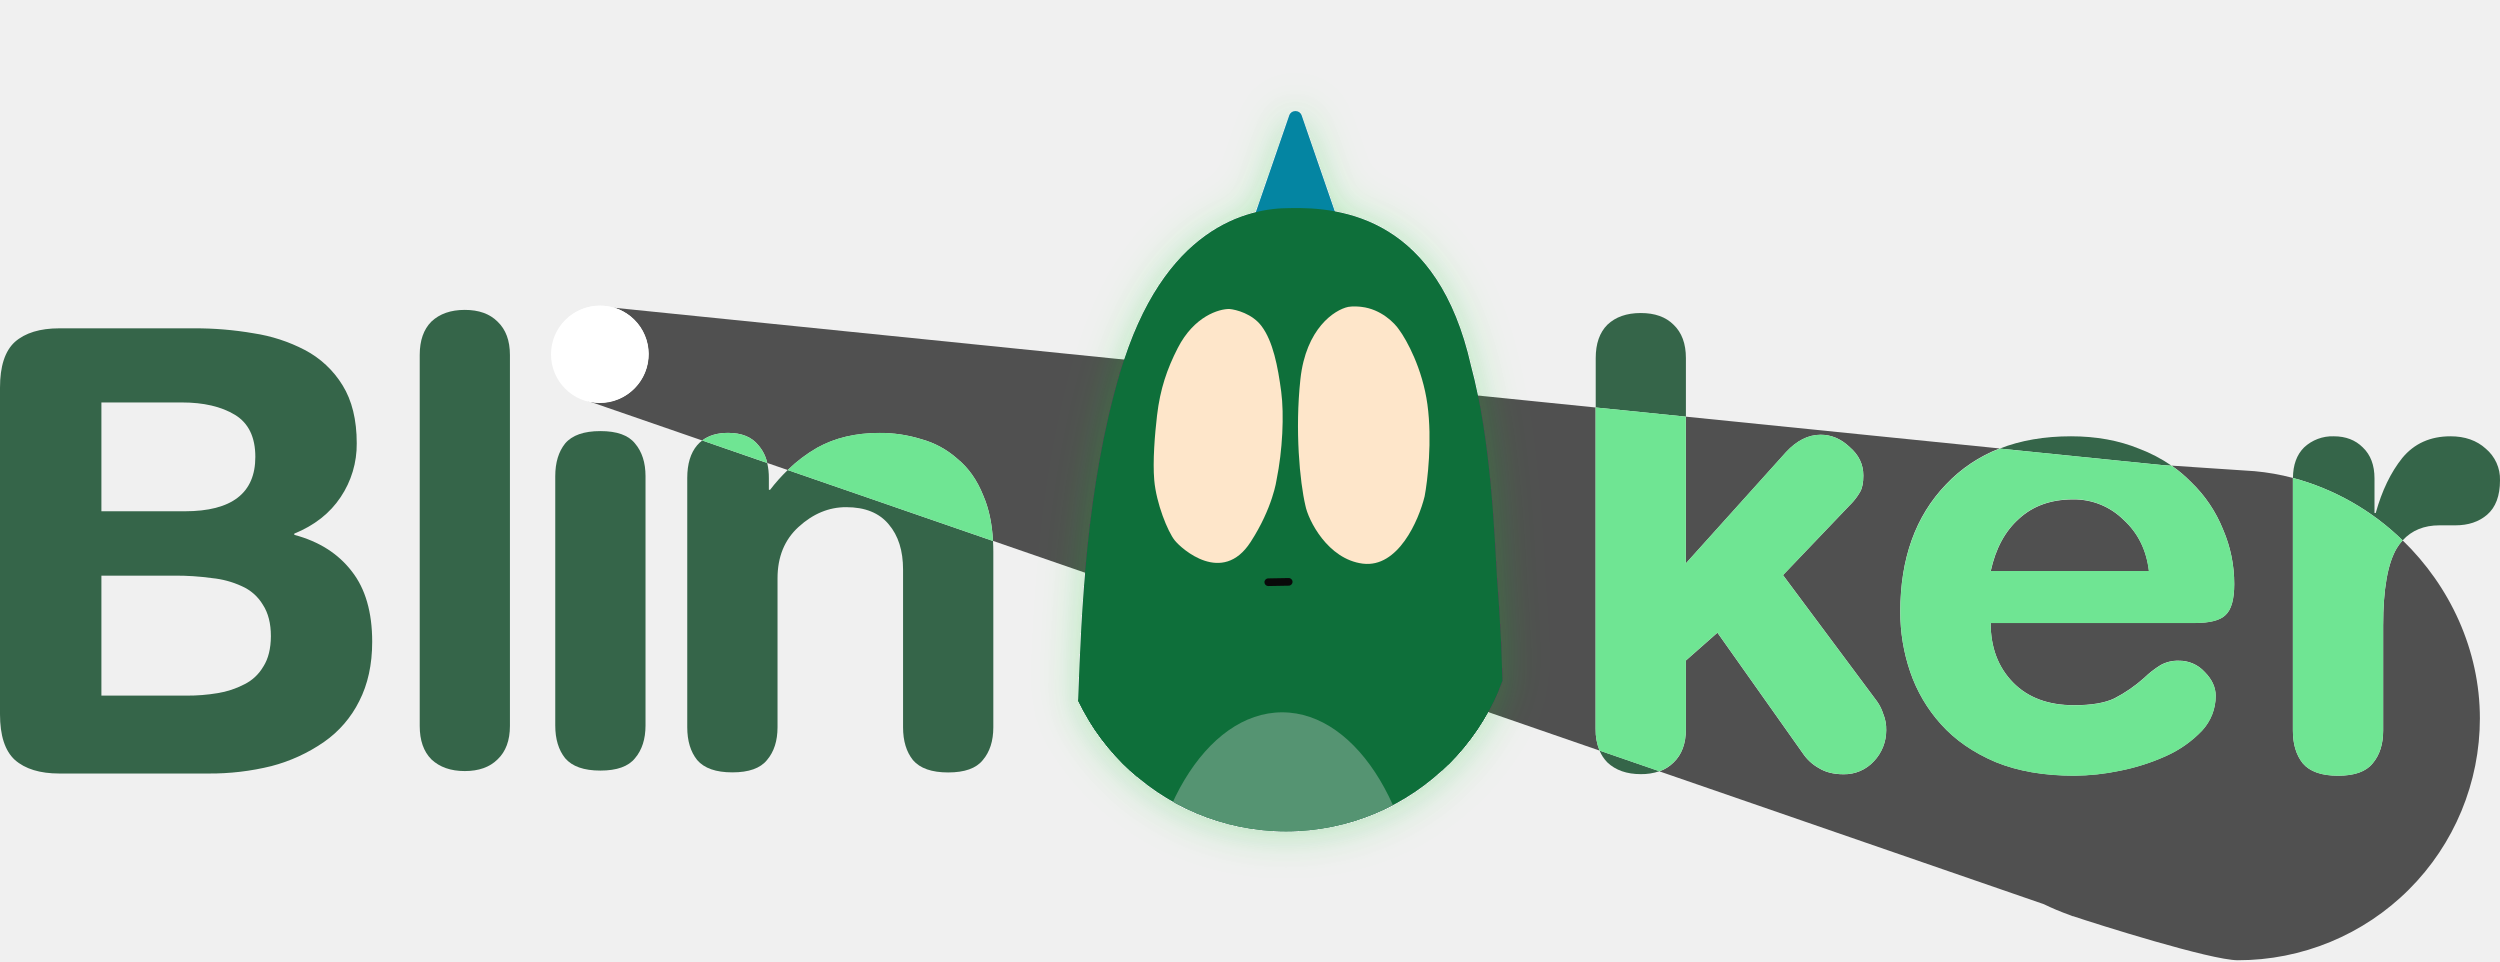
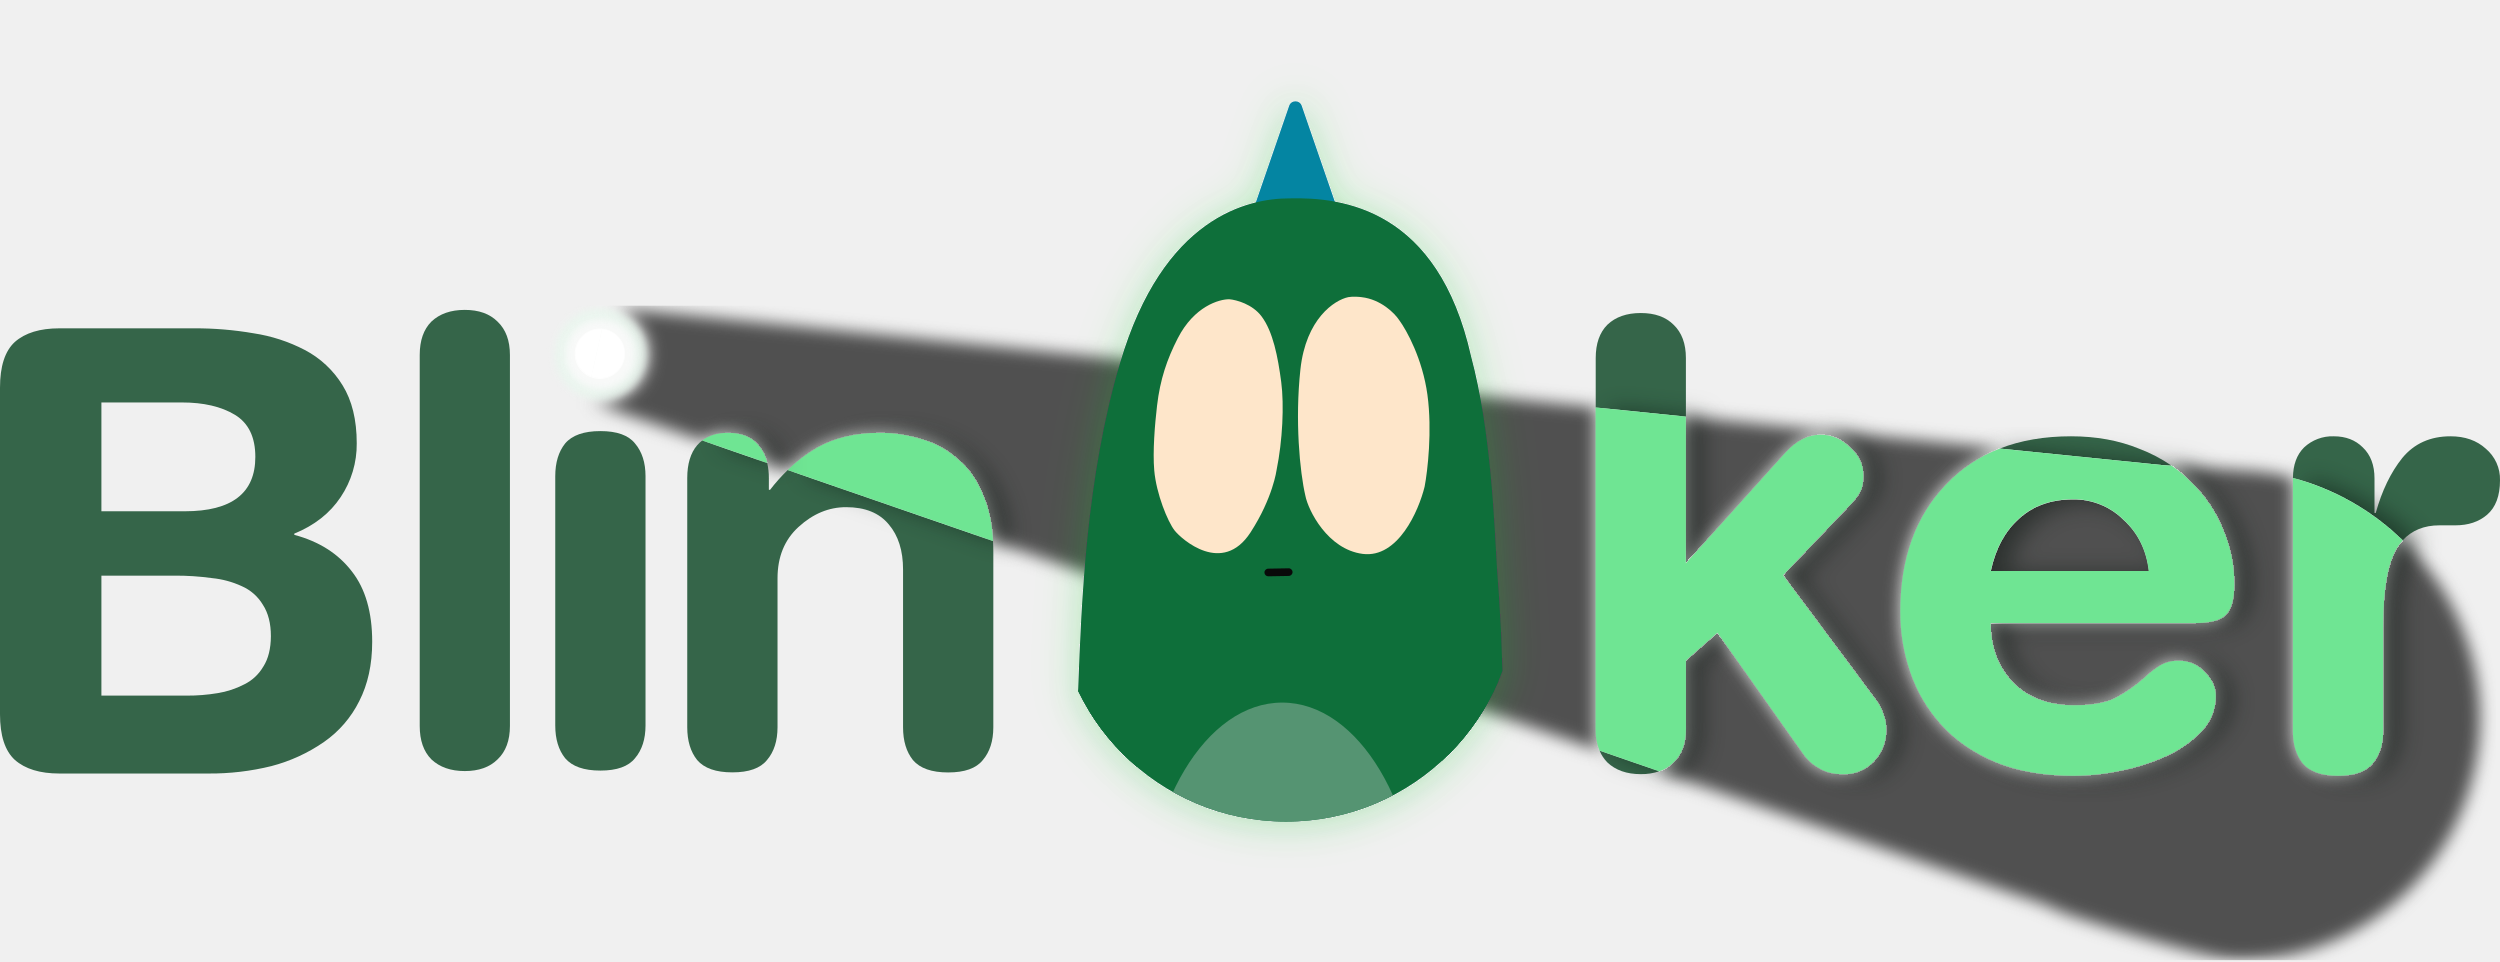
<svg xmlns="http://www.w3.org/2000/svg" width="1284" height="494" viewBox="0 0 1284 494" fill="none">
-   <g clip-path="url(#clip0_659_17161)">
-     <path d="M1090.67 267C1087.25 263.607 1083.19 260.931 1078.73 259.131C1074.26 257.331 1069.48 256.443 1064.67 256.52C1053.45 256.52 1044.24 259.804 1037.04 266.37C1029.84 272.724 1024.97 281.724 1022.44 293.37H1103.73C1102.44 282.53 1098.08 273.74 1090.67 267Z" fill="#505050" />
-     <path d="M819.52 374.45V209.29L315.52 158.07C321.793 159.966 327.065 164.261 330.188 170.022C333.312 175.784 334.035 182.545 332.201 188.837C330.367 195.129 326.124 200.442 320.393 203.622C314.663 206.802 307.909 207.592 301.6 205.82L360.66 226.23C364.05 223.64 368.47 222.33 373.93 222.33C380.923 222.33 386.11 224.446 389.49 228.68C391.752 231.277 393.32 234.404 394.05 237.77L404.57 241.41C409.103 236.99 414.172 233.157 419.66 230C428.766 224.92 439.46 222.38 451.74 222.38C458.944 222.336 466.113 223.392 473 225.51C479.948 227.393 486.362 230.872 491.73 235.67C497.45 240.336 501.896 246.67 505.07 254.67C507.89 261.203 509.53 268.913 509.99 277.8L821.53 385.5C820.128 381.988 819.445 378.23 819.52 374.45Z" fill="#505050" />
-     <path d="M1234 277.53C1232.88 278.768 1231.87 280.107 1231 281.53C1226.33 289.357 1224 302.587 1224 321.22V375.22C1224 382.2 1222.2 387.81 1218.6 392.05C1215.21 396.283 1209.29 398.4 1200.82 398.4C1192.35 398.4 1186.32 396.283 1182.72 392.05C1179.33 387.81 1177.63 382.2 1177.63 375.22V245.68C1177.63 245.6 1177.63 245.54 1177.63 245.46C1171.19 243.76 1164.63 242.602 1158 242L1115.35 239.15C1118.92 241.623 1122.25 244.432 1125.29 247.54C1132.48 254.419 1138.1 262.76 1141.79 272C1145.59 280.828 1147.53 290.34 1147.51 299.95C1147.51 307.783 1146.03 313.077 1143.06 315.83C1140.31 318.583 1135.02 319.957 1127.18 319.95H1022.4C1022.4 332.443 1026.21 342.607 1033.83 350.44C1041.45 358.273 1051.93 362.19 1065.26 362.19C1074.15 362.19 1081.03 361.027 1085.9 358.7C1091.4 355.861 1096.53 352.34 1101.15 348.22C1103.75 345.689 1106.63 343.452 1109.72 341.55C1112.54 340.001 1115.72 339.234 1118.93 339.33C1121.43 339.28 1123.91 339.763 1126.21 340.747C1128.51 341.732 1130.57 343.195 1132.26 345.04C1136.07 348.853 1137.97 352.983 1137.98 357.43C1137.96 364.026 1135.46 370.374 1130.98 375.21C1125.75 380.698 1119.49 385.114 1112.57 388.21C1104.95 391.658 1096.96 394.214 1088.75 395.83C1081.02 397.466 1073.15 398.317 1065.25 398.37C1049.8 398.37 1036.36 396.037 1024.93 391.37C1013.49 386.497 1004.16 380.04 996.929 372C989.856 364.174 984.456 354.986 981.059 345C977.673 335.085 975.954 324.677 975.969 314.2C975.969 286.867 983.802 265.06 999.469 248.78C1007.16 240.653 1016.56 234.346 1027 230.32L865.879 214V289.34L917.329 232.18C922.829 226.253 928.756 223.287 935.109 223.28C940.609 223.28 945.582 225.4 950.029 229.64C954.696 233.64 957.029 238.507 957.029 244.24C957.029 247.84 956.499 250.593 955.439 252.5C954.131 254.812 952.531 256.946 950.679 258.85L950.039 259.48L915.749 295.37L963.999 360.16C965.392 362.093 966.465 364.237 967.179 366.51C968.313 369.221 968.855 372.143 968.769 375.08C968.783 381.007 966.508 386.71 962.419 391C960.443 393.147 958.035 394.851 955.353 396.001C952.671 397.151 949.777 397.719 946.859 397.67C941.779 397.67 937.546 396.61 934.159 394.49C930.835 392.649 928.002 390.035 925.899 386.87L882.079 324.95L865.879 339.24V374.49C865.879 381.903 863.762 387.62 859.529 391.64C857.483 393.67 855.01 395.218 852.289 396.17L1049.75 464.4C1054 466.477 1058.37 468.31 1062.83 469.89L1064.52 470.59V470.48C1076.98 474.67 1135.52 493.18 1149.35 493.18C1165.67 493.192 1181.83 489.989 1196.91 483.754C1211.99 477.519 1225.69 468.375 1237.23 456.843C1248.78 445.312 1257.94 431.619 1264.19 416.546C1270.44 401.474 1273.66 385.317 1273.67 369C1273.67 333.76 1258.25 301 1234 277.53Z" fill="#505050" />
-     <path d="M825.559 391.6C829.793 395.6 835.506 397.6 842.699 397.6C845.958 397.653 849.202 397.146 852.289 396.1L821.529 385.5C822.462 387.777 823.831 389.849 825.559 391.6Z" fill="#356549" />
-     <path d="M865.881 183.92C865.881 176.507 863.764 170.79 859.531 166.77C855.531 162.77 849.921 160.77 842.701 160.77C835.481 160.77 829.767 162.77 825.561 166.77C821.561 170.77 819.561 176.487 819.561 183.92V209.29L865.881 214V183.92Z" fill="#356549" />
-     <path d="M865.88 374.45V339.2L882.08 324.91L925.9 386.83C928.003 389.995 930.836 392.609 934.16 394.45C937.54 396.57 941.774 397.63 946.86 397.63C949.775 397.684 952.668 397.122 955.35 395.979C958.031 394.837 960.441 393.14 962.42 391C966.5 386.719 968.774 381.033 968.77 375.12C968.856 372.183 968.314 369.261 967.18 366.55C966.467 364.277 965.393 362.133 964 360.2L915.74 295.42L950 259.49L950.64 258.86C952.493 256.956 954.092 254.822 955.4 252.51C956.467 250.596 957 247.843 957 244.25C957 238.543 954.667 233.676 950 229.65C945.56 225.41 940.587 223.29 935.08 223.29C928.734 223.29 922.807 226.256 917.3 232.19L865.85 289.35V214L819.49 209.28V374.45C819.413 378.23 820.093 381.987 821.49 385.5L852.25 396.13C854.971 395.178 857.445 393.63 859.49 391.6C863.757 387.573 865.887 381.856 865.88 374.45Z" fill="#6FE593" />
+   <g clip-path="url(#clip0_743_17243)">
+     <path d="M1090.67 267C1087.26 263.607 1083.2 260.931 1078.73 259.131C1074.27 257.331 1069.49 256.443 1064.67 256.52C1053.45 256.52 1044.24 259.804 1037.04 266.37C1029.84 272.724 1024.97 281.724 1022.44 293.37H1103.73C1102.44 282.53 1098.08 273.74 1090.67 267Z" fill="#505050" />
+     <g filter="url(#filter0_f_743_17243)">
+       <path d="M819.522 374.45V209.29L315.522 158.07C321.795 159.966 327.066 164.262 330.19 170.023C333.314 175.784 334.037 182.546 332.203 188.837C330.369 195.129 326.126 200.442 320.395 203.623C314.665 206.803 307.911 207.593 301.602 205.82L360.662 226.23C364.052 223.64 368.472 222.33 373.932 222.33C380.925 222.33 386.112 224.447 389.492 228.68C391.754 231.277 393.322 234.404 394.052 237.77L404.572 241.41C409.104 236.991 414.174 233.157 419.662 230C428.768 224.92 439.462 222.38 451.742 222.38C458.946 222.337 466.115 223.392 473.002 225.51C479.95 227.393 486.364 230.872 491.732 235.67C497.452 240.337 501.898 246.67 505.072 254.67C507.892 261.204 509.532 268.914 509.992 277.8L821.532 385.5C820.13 381.988 819.447 378.231 819.522 374.45Z" fill="#505050" />
+     </g>
+     <g filter="url(#filter1_f_743_17243)">
+       <path d="M1234 277.53C1232.88 278.768 1231.87 280.107 1231 281.53C1226.33 289.357 1224 302.587 1224 321.22V375.22C1224 382.2 1222.2 387.81 1218.6 392.05C1215.21 396.283 1209.29 398.4 1200.82 398.4C1192.35 398.4 1186.32 396.283 1182.72 392.05C1179.33 387.81 1177.63 382.2 1177.63 375.22V245.68C1177.63 245.6 1177.63 245.54 1177.63 245.46C1171.19 243.76 1164.63 242.602 1158 242L1115.35 239.15C1118.92 241.623 1122.25 244.432 1125.29 247.54C1132.48 254.419 1138.1 262.76 1141.79 272C1145.59 280.828 1147.53 290.34 1147.51 299.95C1147.51 307.783 1146.03 313.077 1143.06 315.83C1140.31 318.583 1135.02 319.957 1127.18 319.95H1022.4C1022.4 332.443 1026.21 342.607 1033.83 350.44C1041.45 358.273 1051.93 362.19 1065.26 362.19C1074.15 362.19 1081.03 361.027 1085.9 358.7C1091.4 355.861 1096.53 352.34 1101.15 348.22C1103.75 345.689 1106.63 343.452 1109.72 341.55C1112.54 340.001 1115.72 339.234 1118.93 339.33C1121.43 339.28 1123.91 339.763 1126.21 340.747C1128.51 341.732 1130.57 343.195 1132.26 345.04C1136.07 348.853 1137.97 352.983 1137.98 357.43C1137.96 364.026 1135.46 370.374 1130.98 375.21C1125.75 380.698 1119.49 385.114 1112.57 388.21C1104.95 391.658 1096.96 394.214 1088.75 395.83C1081.02 397.466 1073.15 398.317 1065.25 398.37C1049.8 398.37 1036.36 396.037 1024.93 391.37C1013.49 386.497 1004.16 380.04 996.929 372C989.856 364.174 984.456 354.986 981.059 345C977.673 335.085 975.954 324.677 975.969 314.2C975.969 286.867 983.802 265.06 999.469 248.78C1007.16 240.653 1016.56 234.346 1027 230.32L865.879 214V289.34L917.329 232.18C922.829 226.253 928.756 223.287 935.109 223.28C940.609 223.28 945.582 225.4 950.029 229.64C954.696 233.64 957.029 238.507 957.029 244.24C957.029 247.84 956.499 250.593 955.439 252.5C954.131 254.812 952.531 256.946 950.679 258.85L950.039 259.48L915.749 295.37L963.999 360.16C965.392 362.093 966.465 364.237 967.179 366.51C968.313 369.221 968.855 372.143 968.769 375.08C968.783 381.007 966.508 386.71 962.419 391C960.443 393.147 958.035 394.851 955.353 396.001C952.671 397.151 949.777 397.719 946.859 397.67C941.779 397.67 937.546 396.61 934.159 394.49C930.835 392.649 928.002 390.035 925.899 386.87L882.079 324.95L865.879 339.24V374.49C865.879 381.903 863.762 387.62 859.529 391.64C857.483 393.67 855.01 395.218 852.289 396.17L1049.75 464.4C1054 466.477 1058.37 468.31 1062.83 469.89L1064.52 470.59V470.48C1076.98 474.67 1135.52 493.18 1149.35 493.18C1165.67 493.192 1181.83 489.989 1196.91 483.754C1211.99 477.519 1225.69 468.375 1237.23 456.843C1248.78 445.312 1257.94 431.619 1264.19 416.546C1270.44 401.474 1273.66 385.317 1273.67 369C1273.67 333.76 1258.25 301 1234 277.53Z" fill="#505050" />
+     </g>
+     <path d="M825.561 391.6C829.795 395.6 835.508 397.6 842.701 397.6C845.96 397.653 849.204 397.146 852.291 396.1L821.531 385.5C822.464 387.777 823.833 389.849 825.561 391.6Z" fill="#356549" />
+     <path d="M865.879 183.92C865.879 176.507 863.762 170.79 859.529 166.77C855.529 162.77 849.919 160.77 842.699 160.77C835.479 160.77 829.765 162.77 825.559 166.77C821.559 170.77 819.559 176.487 819.559 183.92V209.29L865.879 214V183.92Z" fill="#356549" />
+     <g filter="url(#filter2_d_743_17243)">
+       <path d="M865.88 374.45V339.2L882.08 324.91L925.9 386.83C928.003 389.996 930.836 392.609 934.16 394.45C937.54 396.57 941.774 397.63 946.86 397.63C949.775 397.685 952.668 397.122 955.35 395.98C958.031 394.837 960.441 393.14 962.42 391C966.5 386.72 968.774 381.033 968.77 375.12C968.856 372.183 968.314 369.261 967.18 366.55C966.467 364.277 965.393 362.133 964 360.2L915.74 295.42L950 259.49L950.64 258.86C952.493 256.956 954.092 254.822 955.4 252.51C956.467 250.597 957 247.844 957 244.25C957 238.544 954.667 233.677 950 229.65C945.56 225.41 940.587 223.29 935.08 223.29C928.734 223.29 922.807 226.257 917.3 232.19L865.85 289.35V214L819.49 209.28V374.45C819.413 378.23 820.093 381.987 821.49 385.5L852.25 396.13C854.971 395.178 857.445 393.631 859.49 391.6C863.757 387.574 865.887 381.857 865.88 374.45Z" fill="#6FE593" />
+     </g>
    <path d="M1276.7 230.44C1272.03 226.2 1266 224.08 1258.6 224.08C1248.22 224.08 1239.96 227.786 1233.83 235.2C1227.9 242.606 1223.35 252.026 1220.18 263.46H1219.54V245.68C1219.54 238.9 1217.54 233.606 1213.54 229.8C1209.73 225.986 1204.76 224.08 1198.61 224.08C1192.97 223.891 1187.49 225.949 1183.37 229.8C1179.6 233.566 1177.7 238.786 1177.66 245.46C1198.88 251.142 1218.28 262.186 1234 277.53C1238.7 272.39 1244.99 269.816 1252.88 269.81H1261.14C1267.7 269.81 1273.1 268.01 1277.33 264.41C1281.78 260.596 1284.01 254.67 1284 246.63C1284.08 243.556 1283.46 240.505 1282.2 237.703C1280.93 234.9 1279.05 232.418 1276.7 230.44Z" fill="#356549" />
-     <path d="M1177.62 245.68V375.24C1177.62 382.22 1179.32 387.83 1182.71 392.07C1186.3 396.303 1192.33 398.42 1200.81 398.42C1209.29 398.42 1215.22 396.303 1218.59 392.07C1222.19 387.83 1223.99 382.22 1223.99 375.24V321.24C1223.99 302.613 1226.32 289.383 1230.99 281.55C1231.86 280.127 1232.87 278.788 1233.99 277.55C1218.26 262.201 1198.85 251.157 1177.62 245.48C1177.63 245.54 1177.62 245.6 1177.62 245.68Z" fill="#6FE593" />
+     <g filter="url(#filter3_d_743_17243)">
+       <path d="M1177.62 245.68V375.24C1177.62 382.22 1179.32 387.83 1182.71 392.07C1186.3 396.303 1192.33 398.42 1200.81 398.42C1209.29 398.42 1215.22 396.303 1218.59 392.07C1222.19 387.83 1223.99 382.22 1223.99 375.24V321.24C1223.99 302.613 1226.32 289.383 1230.99 281.55C1231.87 280.127 1232.87 278.788 1233.99 277.55C1218.26 262.201 1198.85 251.157 1177.62 245.48C1177.63 245.54 1177.62 245.6 1177.62 245.68Z" fill="#6FE593" />
+     </g>
    <path d="M1115.34 239.19C1110.14 235.6 1104.52 232.662 1098.6 230.44C1088.23 226.2 1076.59 224.08 1063.68 224.08C1050.02 224.08 1037.81 226.183 1027.06 230.39L1110.61 238.88L1115.34 239.19Z" fill="#356549" />
-     <path d="M976 314.27C975.985 324.747 977.705 335.155 981.09 345.07C984.487 355.057 989.887 364.244 996.96 372.07C1004.16 380.123 1013.49 386.58 1024.96 391.44C1036.39 396.107 1049.83 398.44 1065.28 398.44C1073.18 398.387 1081.05 397.536 1088.78 395.9C1096.99 394.285 1104.98 391.728 1112.6 388.28C1119.52 385.184 1125.78 380.768 1131.01 375.28C1135.5 370.444 1138 364.096 1138.01 357.5C1138.01 353.047 1136.1 348.917 1132.29 345.11C1130.6 343.266 1128.54 341.802 1126.24 340.818C1123.94 339.833 1121.46 339.35 1118.96 339.4C1115.75 339.304 1112.57 340.071 1109.75 341.62C1106.66 343.523 1103.78 345.759 1101.18 348.29C1096.56 352.41 1091.43 355.931 1085.93 358.77C1081.06 361.09 1074.18 362.253 1065.29 362.26C1051.96 362.26 1041.48 358.343 1033.86 350.51C1026.24 342.677 1022.42 332.507 1022.4 320H1127.18C1135.02 320 1140.31 318.627 1143.06 315.88C1146.02 313.12 1147.5 307.827 1147.51 300C1147.53 290.39 1145.59 280.878 1141.79 272.05C1138.1 262.813 1132.47 254.475 1125.28 247.6C1122.24 244.492 1118.91 241.683 1115.34 239.21L1110.61 238.9L1027.06 230.41C1016.62 234.436 1007.22 240.743 999.53 248.87C983.843 265.157 976 286.957 976 314.27ZM1037 266.27C1044.2 259.71 1053.41 256.427 1064.63 256.42C1069.44 256.343 1074.22 257.231 1078.69 259.031C1083.16 260.831 1087.22 263.507 1090.63 266.9C1098.04 273.68 1102.37 282.467 1103.63 293.26H1022.4C1024.94 281.653 1029.81 272.673 1037 266.32V266.27Z" fill="#6FE593" />
+     <g filter="url(#filter4_d_743_17243)">
+       <path d="M976 314.27C975.985 324.747 977.705 335.155 981.09 345.07C984.487 355.057 989.887 364.244 996.96 372.07C1004.16 380.123 1013.49 386.58 1024.96 391.44C1036.39 396.107 1049.83 398.44 1065.28 398.44C1073.18 398.387 1081.05 397.536 1088.78 395.9C1096.99 394.285 1104.98 391.728 1112.6 388.28C1119.52 385.184 1125.78 380.768 1131.01 375.28C1135.5 370.444 1138 364.096 1138.01 357.5C1138.01 353.047 1136.1 348.917 1132.29 345.11C1130.6 343.266 1128.54 341.802 1126.24 340.818C1123.94 339.833 1121.46 339.35 1118.96 339.4C1115.75 339.304 1112.57 340.071 1109.75 341.62C1106.66 343.523 1103.78 345.759 1101.18 348.29C1096.56 352.41 1091.43 355.931 1085.93 358.77C1081.06 361.09 1074.18 362.253 1065.29 362.26C1051.96 362.26 1041.48 358.343 1033.86 350.51C1026.24 342.677 1022.42 332.507 1022.4 320H1127.18C1135.02 320 1140.31 318.627 1143.06 315.88C1146.02 313.12 1147.5 307.827 1147.51 300C1147.53 290.39 1145.59 280.878 1141.79 272.05C1138.1 262.813 1132.47 254.475 1125.28 247.6C1122.24 244.492 1118.91 241.683 1115.34 239.21L1110.61 238.9L1027.06 230.41C1016.62 234.436 1007.22 240.743 999.53 248.87C983.843 265.157 976 286.957 976 314.27ZM1037 266.27C1044.2 259.71 1053.41 256.427 1064.63 256.42C1069.44 256.343 1074.22 257.231 1078.69 259.031C1083.16 260.831 1087.22 263.507 1090.63 266.9C1098.04 273.68 1102.37 282.467 1103.63 293.26H1022.4C1024.94 281.653 1029.81 272.673 1037 266.32V266.27Z" fill="#6FE593" />
+     </g>
    <path d="M308.36 221.41C299.886 221.41 293.853 223.527 290.26 227.76C286.873 231.987 285.18 237.597 285.18 244.59V372.59C285.18 379.583 286.873 385.193 290.26 389.42C293.86 393.653 299.893 395.77 308.36 395.77C316.826 395.77 322.753 393.653 326.14 389.42C329.74 385.193 331.54 379.583 331.54 372.59V244.59C331.54 237.597 329.74 231.987 326.14 227.76C322.76 223.52 316.833 221.404 308.36 221.41Z" fill="#356549" />
-     <path d="M308.31 157C302.299 156.998 296.491 159.173 291.96 163.122C287.429 167.072 284.482 172.529 283.663 178.484C282.845 184.438 284.211 190.488 287.508 195.514C290.806 200.539 295.812 204.2 301.6 205.82L299.6 205.15L299.77 204.39C295.151 202.676 291.175 199.578 288.385 195.518C285.594 191.458 284.126 186.636 284.18 181.71C284.112 178.526 284.699 175.362 285.903 172.414C287.107 169.466 288.903 166.796 291.18 164.57C293.409 162.294 296.08 160.498 299.03 159.294C301.98 158.09 305.145 157.503 308.33 157.57C309 157.57 309.66 157.57 310.33 157.66V157.54L315.5 158.06C313.168 157.358 310.745 157.001 308.31 157Z" fill="white" />
-     <path d="M315.54 158.07L310.37 157.55V157.67C316.111 157.993 321.523 160.454 325.54 164.57C327.815 166.797 329.61 169.467 330.814 172.415C332.018 175.363 332.605 178.526 332.54 181.71C332.605 184.895 332.018 188.06 330.814 191.009C329.61 193.958 327.815 196.63 325.54 198.86C323.311 201.136 320.639 202.932 317.69 204.136C314.74 205.34 311.575 205.926 308.39 205.86C305.48 205.875 302.589 205.381 299.85 204.4L299.68 205.16L301.68 205.83C307.968 207.522 314.668 206.68 320.342 203.486C326.016 200.291 330.211 194.999 332.026 188.745C333.841 182.492 333.131 175.776 330.048 170.04C326.966 164.305 321.756 160.007 315.54 158.07Z" fill="white" />
-     <path d="M308.36 157.58C305.175 157.513 302.01 158.1 299.06 159.304C296.111 160.508 293.439 162.303 291.21 164.58C288.933 166.806 287.137 169.476 285.933 172.424C284.729 175.372 284.143 178.536 284.21 181.72C284.156 186.646 285.625 191.468 288.415 195.528C291.206 199.587 295.182 202.686 299.8 204.4L310.34 157.67C309.69 157.62 309 157.58 308.36 157.58Z" fill="white" />
-     <path d="M325.51 164.57C321.494 160.454 316.082 157.993 310.34 157.67L299.82 204.39C302.56 205.371 305.45 205.865 308.36 205.85C311.545 205.916 314.711 205.33 317.66 204.126C320.61 202.922 323.281 201.126 325.51 198.85C327.786 196.62 329.581 193.949 330.785 190.999C331.988 188.05 332.576 184.885 332.51 181.7C332.575 178.518 331.987 175.357 330.783 172.411C329.579 169.464 327.785 166.796 325.51 164.57Z" fill="white" />
+     <g filter="url(#filter5_f_743_17243)">
+       <path d="M308.454 158.433C302.755 158.431 297.249 160.489 292.953 164.225C288.657 167.961 285.863 173.123 285.087 178.756C284.311 184.389 285.606 190.112 288.732 194.866C291.858 199.62 296.604 203.083 302.092 204.616L300.196 203.982L300.357 203.263C295.979 201.642 292.209 198.71 289.563 194.87C286.917 191.03 285.525 186.468 285.577 181.808C285.513 178.796 286.068 175.803 287.21 173.015C288.351 170.226 290.054 167.7 292.213 165.594C294.326 163.441 296.859 161.742 299.656 160.603C302.452 159.464 305.453 158.909 308.473 158.972C309.108 158.972 309.734 158.972 310.369 159.057V158.944L315.271 159.436C313.059 158.772 310.763 158.434 308.454 158.433Z" fill="#E8F8EE" fill-opacity="0.7" />
+       <path d="M315.302 159.445L310.401 158.953V159.067C315.844 159.372 320.975 161.701 324.783 165.594C326.941 167.701 328.643 170.227 329.784 173.015C330.925 175.804 331.482 178.796 331.42 181.808C331.482 184.821 330.925 187.815 329.784 190.605C328.642 193.395 326.94 195.922 324.783 198.031C322.67 200.185 320.137 201.883 317.341 203.022C314.544 204.161 311.543 204.716 308.523 204.653C305.765 204.668 303.024 204.2 300.427 203.272L300.266 203.991L302.162 204.625C308.123 206.225 314.476 205.429 319.856 202.407C325.235 199.385 329.212 194.379 330.933 188.463C332.653 182.548 331.98 176.195 329.058 170.769C326.135 165.343 321.196 161.277 315.302 159.445Z" fill="#E8F8EE" fill-opacity="0.7" />
+       <path d="M308.494 158.982C305.475 158.919 302.474 159.474 299.678 160.613C296.881 161.752 294.348 163.45 292.235 165.604C290.076 167.71 288.374 170.235 287.232 173.024C286.091 175.813 285.535 178.806 285.599 181.818C285.547 186.477 286.939 191.039 289.585 194.88C292.231 198.72 296 201.651 300.379 203.272L310.371 159.067C309.755 159.02 309.101 158.982 308.494 158.982Z" fill="#E8F8EE" fill-opacity="0.7" />
+       <path d="M324.759 165.594C320.951 161.701 315.82 159.372 310.376 159.067L300.402 203.263C303 204.191 305.74 204.658 308.499 204.644C311.519 204.707 314.52 204.152 317.316 203.013C320.113 201.874 322.646 200.176 324.759 198.022C326.916 195.913 328.618 193.386 329.759 190.595C330.9 187.805 331.457 184.812 331.395 181.799C331.456 178.789 330.899 175.798 329.758 173.011C328.616 170.224 326.915 167.7 324.759 165.594Z" fill="#E8F8EE" fill-opacity="0.7" />
+     </g>
+     <g filter="url(#filter6_f_743_17243)">
+       <path d="M308.506 164C304.14 163.999 299.922 165.574 296.631 168.436C293.341 171.298 291.2 175.252 290.606 179.567C290.011 183.881 291.003 188.265 293.398 191.906C295.793 195.547 299.428 198.2 303.632 199.374L302.18 198.888L302.303 198.338C298.949 197.096 296.061 194.851 294.035 191.909C292.008 188.968 290.941 185.474 290.981 181.904C290.932 179.597 291.358 177.305 292.232 175.169C293.107 173.033 294.411 171.098 296.065 169.485C297.683 167.836 299.624 166.535 301.766 165.662C303.908 164.79 306.207 164.365 308.52 164.413C309.007 164.413 309.486 164.413 309.973 164.478V164.391L313.727 164.768C312.034 164.26 310.274 164.001 308.506 164Z" fill="#FAFAFA" fill-opacity="0.9" />
+       <path d="M313.749 164.775L309.994 164.398V164.485C314.164 164.719 318.095 166.503 321.012 169.485C322.664 171.099 323.968 173.033 324.842 175.169C325.717 177.305 326.143 179.597 326.095 181.904C326.143 184.212 325.716 186.505 324.842 188.642C323.968 190.779 322.664 192.715 321.012 194.331C319.393 195.98 317.452 197.281 315.31 198.154C313.168 199.026 310.869 199.451 308.556 199.403C306.443 199.414 304.344 199.056 302.354 198.345L302.23 198.896L303.683 199.381C308.25 200.607 313.116 199.997 317.237 197.683C321.358 195.368 324.404 191.533 325.722 187.002C327.04 182.471 326.525 177.605 324.286 173.449C322.047 169.293 318.264 166.179 313.749 164.775Z" fill="#FAFAFA" fill-opacity="0.9" />
+       <path d="M308.535 164.42C306.222 164.371 303.923 164.797 301.781 165.669C299.639 166.541 297.699 167.842 296.08 169.492C294.426 171.105 293.122 173.039 292.247 175.175C291.373 177.312 290.947 179.604 290.996 181.911C290.957 185.48 292.023 188.974 294.05 191.916C296.076 194.857 298.964 197.103 302.319 198.344L309.973 164.485C309.501 164.449 309 164.42 308.535 164.42Z" fill="#FAFAFA" fill-opacity="0.9" />
+       <path d="M320.994 169.484C318.077 166.502 314.146 164.719 309.976 164.485L302.336 198.337C304.326 199.048 306.425 199.406 308.538 199.395C310.851 199.443 313.15 199.018 315.292 198.146C317.434 197.273 319.375 195.972 320.994 194.323C322.646 192.707 323.95 190.772 324.824 188.634C325.698 186.497 326.125 184.204 326.077 181.896C326.124 179.591 325.697 177.3 324.823 175.166C323.949 173.031 322.645 171.098 320.994 169.484Z" fill="#FAFAFA" fill-opacity="0.9" />
+     </g>
+     <path d="M308.148 168.786C305.021 168.785 301.998 169.914 299.641 171.965C297.283 174.015 295.75 176.849 295.324 179.94C294.898 183.032 295.609 186.173 297.324 188.782C299.04 191.391 301.645 193.292 304.657 194.133L303.616 193.785L303.705 193.391C301.301 192.501 299.232 190.892 297.78 188.784C296.328 186.677 295.564 184.173 295.592 181.615C295.557 179.962 295.862 178.32 296.489 176.789C297.115 175.258 298.05 173.872 299.235 172.716C300.395 171.535 301.785 170.602 303.32 169.977C304.854 169.352 306.501 169.048 308.159 169.082C308.507 169.082 308.851 169.082 309.199 169.129V169.066L311.889 169.336C310.676 168.972 309.416 168.787 308.148 168.786Z" fill="white" />
+     <path d="M311.909 169.342L309.219 169.072V169.134C312.206 169.302 315.022 170.58 317.112 172.717C318.296 173.873 319.23 175.259 319.857 176.79C320.483 178.32 320.789 179.963 320.755 181.616C320.789 183.269 320.483 184.912 319.857 186.444C319.23 187.975 318.296 189.362 317.112 190.52C315.952 191.702 314.562 192.634 313.027 193.259C311.493 193.884 309.846 194.189 308.188 194.154C306.674 194.162 305.17 193.906 303.745 193.396L303.656 193.791L304.697 194.139C307.969 195.017 311.455 194.58 314.408 192.921C317.36 191.263 319.543 188.515 320.487 185.268C321.432 182.022 321.062 178.535 319.458 175.557C317.854 172.579 315.144 170.347 311.909 169.342Z" fill="white" />
+     <path d="M308.172 169.088C306.515 169.053 304.868 169.358 303.333 169.983C301.799 170.608 300.408 171.54 299.249 172.722C298.064 173.878 297.129 175.264 296.503 176.795C295.876 178.325 295.571 179.968 295.606 181.621C295.578 184.178 296.342 186.682 297.794 188.79C299.246 190.898 301.315 192.506 303.718 193.396L309.203 169.134C308.864 169.108 308.505 169.088 308.172 169.088Z" fill="white" />
+     <path d="M317.1 172.717C315.01 170.58 312.194 169.302 309.206 169.134L303.732 193.391C305.158 193.901 306.662 194.157 308.176 194.149C309.833 194.184 311.48 193.879 313.015 193.254C314.55 192.629 315.94 191.697 317.1 190.515C318.284 189.357 319.218 187.97 319.844 186.439C320.471 184.907 320.776 183.264 320.742 181.611C320.776 179.959 320.47 178.317 319.843 176.788C319.217 175.258 318.283 173.873 317.1 172.717Z" fill="white" />
    <path d="M238.72 159.16C231.52 159.16 225.804 161.16 221.57 165.16C217.57 169.16 215.57 174.877 215.57 182.31V372.87C215.57 380.283 217.57 386 221.57 390.02C225.81 394.02 231.527 396.02 238.72 396.02C245.914 396.02 251.524 394.02 255.55 390.02C259.777 386.02 261.894 380.303 261.9 372.87V182.34C261.9 174.933 259.784 169.217 255.55 165.19C251.53 161.17 245.92 159.16 238.72 159.16Z" fill="#356549" />
    <path d="M151.15 274.7V274.06C161.523 269.833 169.46 263.586 174.96 255.32C180.441 247.159 183.321 237.53 183.22 227.7C183.22 215.626 180.787 205.676 175.92 197.85C171.219 190.176 164.525 183.921 156.55 179.75C148.3 175.448 139.392 172.549 130.19 171.17C120.124 169.433 109.925 168.583 99.71 168.63H30.48C20.533 168.63 12.913 170.963 7.62 175.63C2.54 180.283 0 188.113 0 199.12V366.78C0 377.786 2.54 385.62 7.62 390.28C12.913 394.946 20.533 397.28 30.48 397.28H107C117.913 397.367 128.795 396.087 139.39 393.47C149.047 390.955 158.186 386.761 166.39 381.08C174.09 375.731 180.316 368.525 184.49 360.13C188.93 351.463 191.153 341.3 191.16 329.64C191.16 314.4 187.667 302.333 180.68 293.44C173.693 284.333 163.85 278.086 151.15 274.7ZM52.08 206.7H93.36C104.58 206.7 113.68 208.816 120.66 213.05C127.64 217.283 131.133 224.48 131.14 234.64C131.14 253.266 119.073 262.583 94.94 262.59H52.08V206.7ZM135.27 342.29C132.983 346.273 129.556 349.481 125.43 351.5C121.147 353.722 116.535 355.242 111.77 356C106.526 356.874 101.217 357.299 95.9 357.27H52.08V295.65H89.55C96.029 295.605 102.502 296.029 108.92 296.92C114.195 297.437 119.346 298.833 124.16 301.05C128.678 303.019 132.468 306.351 135 310.58C137.76 314.806 139.137 320.203 139.13 326.77C139.097 333.123 137.81 338.31 135.27 342.33V342.29Z" fill="#356549" />
-     <path d="M395.531 251.55H394.891V245.55C394.91 242.946 394.628 240.349 394.051 237.81L360.661 226.23C359.704 226.949 358.828 227.77 358.051 228.68C354.664 232.68 352.971 238.29 352.971 245.51V373.51C352.971 380.497 354.664 386.107 358.051 390.34C361.651 394.573 367.684 396.69 376.151 396.69C384.617 396.69 390.547 394.573 393.941 390.34C397.541 386.113 399.341 380.503 399.341 373.51V297C399.341 285.987 402.937 277.2 410.131 270.64C417.544 263.86 425.697 260.473 434.591 260.48C444.331 260.48 451.634 263.443 456.501 269.37C461.374 275.09 463.811 282.817 463.811 292.55V373.55C463.811 380.537 465.504 386.147 468.891 390.38C472.491 394.613 478.524 396.73 486.991 396.73C495.457 396.73 501.384 394.613 504.771 390.38C508.371 386.153 510.171 380.543 510.171 373.55V283.3C510.171 281.43 510.111 279.62 510.011 277.85L404.571 241.41C401.312 244.563 398.29 247.952 395.531 251.55Z" fill="#356549" />
-     <path d="M491.751 235.67C486.377 230.869 479.957 227.39 473.001 225.51C466.111 223.373 458.935 222.301 451.721 222.33C439.441 222.33 428.747 224.87 419.641 229.95C414.151 233.123 409.081 236.973 404.551 241.41L510.001 277.85C509.534 268.97 507.894 261.26 505.081 254.72C501.921 246.68 497.477 240.33 491.751 235.67Z" fill="#6FE593" />
-     <path d="M389.49 228.68C386.103 224.453 380.917 222.337 373.93 222.33C368.47 222.33 364.05 223.64 360.66 226.23L394.05 237.77C393.321 234.404 391.752 231.277 389.49 228.68Z" fill="#6FE593" />
+     <path d="M395.529 251.55H394.889V245.55C394.908 242.946 394.626 240.349 394.049 237.81L360.659 226.23C359.702 226.949 358.826 227.77 358.049 228.68C354.662 232.68 352.969 238.29 352.969 245.51V373.51C352.969 380.497 354.662 386.107 358.049 390.34C361.649 394.573 367.682 396.69 376.149 396.69C384.615 396.69 390.545 394.573 393.939 390.34C397.539 386.113 399.339 380.503 399.339 373.51V297C399.339 285.987 402.935 277.2 410.129 270.64C417.542 263.86 425.695 260.473 434.589 260.48C444.329 260.48 451.632 263.443 456.499 269.37C461.372 275.09 463.809 282.817 463.809 292.55V373.55C463.809 380.537 465.502 386.147 468.889 390.38C472.489 394.613 478.522 396.73 486.989 396.73C495.455 396.73 501.382 394.613 504.769 390.38C508.369 386.153 510.169 380.543 510.169 373.55V283.3C510.169 281.43 510.109 279.62 510.009 277.85L404.569 241.41C401.31 244.563 398.289 247.952 395.529 251.55Z" fill="#356549" />
+     <g filter="url(#filter7_d_743_17243)">
+       <path d="M491.751 235.67C486.377 230.869 479.957 227.39 473.001 225.51C466.111 223.373 458.935 222.3 451.721 222.33C439.441 222.33 428.747 224.87 419.641 229.95C414.151 233.122 409.081 236.973 404.551 241.41L510.001 277.85C509.534 268.97 507.894 261.26 505.081 254.72C501.921 246.68 497.477 240.33 491.751 235.67Z" fill="#6FE593" />
+     </g>
+     <g filter="url(#filter8_d_743_17243)">
+       <path d="M389.49 228.68C386.103 224.453 380.917 222.337 373.93 222.33C368.47 222.33 364.05 223.64 360.66 226.23L394.05 237.77C393.321 234.404 391.752 231.277 389.49 228.68Z" fill="#6FE593" />
+     </g>
  </g>
-   <g filter="url(#filter0_dd_659_17161)">
-     <g clip-path="url(#clip1_659_17161)">
-       <g clip-path="url(#clip2_659_17161)">
-         <path d="M662.124 59.327C663.179 56.269 667.504 56.269 668.56 59.327L692.133 127.594C692.896 129.806 691.254 132.111 688.915 132.111H641.769C639.429 132.111 637.787 129.806 638.551 127.594L662.124 59.327Z" fill="#0485A2" />
-         <path fill-rule="evenodd" clip-rule="evenodd" d="M662.176 106.886C641.098 106.886 597.369 116.263 575.242 191.426C557.756 250.828 555.38 314.871 553.772 358.218C553.332 370.077 552.949 380.387 552.331 388.63L550.891 550.217C550.977 569.379 556.259 607.702 576.683 607.702C579.912 607.833 586.555 608.147 587.287 608.357C587.834 608.513 587.784 608.727 587.723 608.989C587.703 609.078 587.681 609.173 587.681 609.273L587.549 611.369C587.549 611.831 587.538 612.317 587.525 612.859C587.495 614.157 587.457 615.776 587.549 618.178C587.706 622.253 587.812 624.857 597.238 624.857H653.798C657.376 624.901 661.662 620.798 661.662 617.394C661.662 615.557 661.621 613.949 661.583 612.467C661.552 611.201 661.522 610.027 661.522 608.882C661.522 608.816 661.519 608.748 661.516 608.682C661.493 608.218 661.47 607.781 662.57 607.964C663.826 608.174 670.686 608.051 673.959 607.964H693.467C694.166 607.921 695.484 608.148 695.17 609.406V617.394C695.17 619.925 696.845 624.962 703.549 624.857C710.252 624.752 734.884 624.814 746.361 624.857C749.242 624.77 755.028 622.657 755.133 614.905V607.834C755.177 607.66 755.369 607.311 755.788 607.311C756.206 607.311 765.738 604.866 770.451 603.644C772.153 603.12 777.312 601.129 777.521 599.976C778.634 593.854 779.58 544.352 777.521 487.1C775.485 430.468 774.118 402.772 772.284 366.369C772.284 364.397 770.967 332.731 770.975 330.621L769.928 312.026L768.88 297.36C767.571 275.885 765.869 226.257 755.526 187.89C738.567 112.334 689.802 106.18 662.176 106.886Z" fill="#0E6F3A" />
-         <path d="M604.9 178.735C613.332 162.297 626.144 158.649 631.392 158.692C634.935 158.998 643.201 161.181 647.923 167.469C653.828 175.329 656.322 188.237 658.025 201.136C659.6 213.056 658.708 231.396 655.664 246.33C655.664 246.33 653.828 260.609 642.282 278.425C627.85 300.695 606.859 281.962 603.317 277.508C599.775 273.054 593.87 258.644 592.82 246.592C591.981 236.951 593.126 223.012 594.264 213.319C595.848 199.825 599.389 189.477 604.9 178.735Z" fill="#FEE6CA" />
-         <path d="M667.882 194.805C670.706 168.614 685.447 159.098 692.463 157.613C694.869 157.195 697.999 157.439 699.263 157.613C709.305 158.766 716.348 165.951 718.614 169.4C722.406 174.507 730.618 189.331 733.129 207.77C735.639 226.208 733.216 246.881 731.69 254.913C728.639 267.397 718.013 291.79 699.917 289.485C681.821 287.18 671.888 267.035 670.451 259.658C667.574 247.348 665.057 220.996 667.882 194.805Z" fill="#FEE6CA" />
-         <path d="M564.326 361.819C565.054 360.472 566.777 360.033 568.06 360.869L594.424 378.044C595.635 378.832 595.978 380.455 595.188 381.667L534.598 474.677C533.324 476.631 530.323 476.071 529.84 473.788L522.74 440.145C522.612 439.539 522.704 438.906 522.998 438.361L564.326 361.819Z" fill="#0E6F3A" />
-         <path d="M591.044 379.028C591.786 377.823 591.438 376.247 590.257 375.468L559.243 354.993C557.884 354.096 556.047 354.641 555.398 356.134L509.719 461.182C508.792 463.313 510.893 465.505 513.062 464.67L545.284 452.265C545.82 452.059 546.272 451.683 546.573 451.195L591.044 379.028Z" fill="#0E6F3A" />
-         <path d="M762.24 361.928C761.513 360.58 759.79 360.141 758.506 360.978L732.143 378.151C730.931 378.941 730.589 380.564 731.378 381.775L791.969 474.785C793.242 476.74 796.244 476.179 796.726 473.896L803.826 440.254C803.954 439.648 803.863 439.015 803.569 438.469L762.24 361.928Z" fill="#0E6F3A" />
-         <path d="M735.523 379.136C734.78 377.932 735.129 376.356 736.309 375.577L767.324 355.101C768.682 354.204 770.52 354.75 771.168 356.242L816.848 461.29C817.774 463.421 815.674 465.613 813.506 464.779L781.282 452.373C780.747 452.167 780.294 451.792 779.994 451.303L735.523 379.136Z" fill="#0E6F3A" />
-         <path d="M661.848 296.878C662.933 296.859 663.828 297.723 663.847 298.808C663.866 299.892 663.002 300.787 661.917 300.806L651.413 300.991L651.212 300.985C650.22 300.901 649.432 300.078 649.414 299.061C649.395 297.977 650.259 297.082 651.344 297.063L661.848 296.878Z" fill="#090909" />
-         <path d="M729.498 484.429C729.498 549.919 697.984 573.004 658.787 573.004C619.59 573.004 587.553 549.919 587.553 484.429C587.553 418.939 619.328 365.849 658.525 365.849C697.722 365.849 729.498 418.939 729.498 484.429Z" fill="#559472" />
+   <g filter="url(#filter9_dd_743_17243)">
+     <g clip-path="url(#clip1_743_17243)">
+       <g clip-path="url(#clip2_743_17243)">
+         <path d="M662.124 54.327C663.179 51.269 667.504 51.269 668.56 54.327L692.133 122.594C692.896 124.806 691.254 127.111 688.915 127.111H641.769C639.429 127.111 637.787 124.806 638.551 122.594L662.124 54.327Z" fill="#0485A2" />
+         <path fill-rule="evenodd" clip-rule="evenodd" d="M662.176 101.886C641.098 101.886 597.369 111.263 575.242 186.426C557.756 245.828 555.38 309.871 553.772 353.218C553.332 365.077 552.949 375.387 552.331 383.63L550.891 545.217C550.977 564.379 556.259 602.702 576.683 602.702C579.912 602.833 586.555 603.147 587.287 603.357C587.834 603.513 587.784 603.727 587.723 603.989C587.703 604.078 587.681 604.173 587.681 604.273L587.549 606.369C587.549 606.831 587.538 607.317 587.525 607.859C587.495 609.157 587.457 610.776 587.549 613.178C587.706 617.253 587.812 619.857 597.238 619.857H653.798C657.376 619.901 661.662 615.798 661.662 612.394C661.662 610.557 661.621 608.949 661.583 607.467C661.552 606.201 661.522 605.027 661.522 603.882C661.522 603.816 661.519 603.748 661.516 603.682C661.493 603.218 661.47 602.781 662.57 602.964C663.826 603.174 670.686 603.051 673.959 602.964H693.467C694.166 602.921 695.484 603.148 695.17 604.406V612.394C695.17 614.925 696.845 619.962 703.549 619.857C710.252 619.752 734.884 619.814 746.361 619.857C749.242 619.77 755.028 617.657 755.133 609.905V602.834C755.177 602.66 755.369 602.311 755.788 602.311C756.206 602.311 765.738 599.866 770.451 598.644C772.153 598.12 777.312 596.129 777.521 594.976C778.634 588.854 779.58 539.352 777.521 482.1C775.485 425.468 774.118 397.772 772.284 361.369C772.284 359.397 770.967 327.731 770.975 325.621L769.928 307.026L768.88 292.36C767.571 270.885 765.869 221.257 755.526 182.89C738.567 107.334 689.802 101.18 662.176 101.886Z" fill="#0E6F3A" />
+         <path d="M604.9 173.735C613.332 157.297 626.144 153.649 631.392 153.692C634.935 153.998 643.201 156.181 647.923 162.469C653.828 170.329 656.322 183.237 658.025 196.136C659.6 208.056 658.708 226.396 655.664 241.33C655.664 241.33 653.828 255.609 642.282 273.425C627.85 295.695 606.859 276.962 603.317 272.508C599.775 268.054 593.87 253.644 592.82 241.592C591.981 231.951 593.126 218.012 594.264 208.319C595.848 194.825 599.389 184.477 604.9 173.735Z" fill="#FEE6CA" />
+         <path d="M667.882 189.805C670.706 163.614 685.447 154.098 692.463 152.613C694.869 152.195 697.999 152.439 699.263 152.613C709.305 153.766 716.348 160.951 718.614 164.4C722.406 169.507 730.618 184.331 733.129 202.77C735.639 221.208 733.216 241.881 731.69 249.913C728.639 262.397 718.013 286.79 699.917 284.485C681.821 282.18 671.888 262.035 670.451 254.658C667.574 242.348 665.057 215.996 667.882 189.805Z" fill="#FEE6CA" />
+         <path d="M564.326 356.819C565.054 355.472 566.777 355.033 568.06 355.869L594.424 373.044C595.635 373.832 595.978 375.455 595.188 376.667L534.598 469.677C533.324 471.631 530.323 471.071 529.84 468.788L522.74 435.145C522.612 434.539 522.704 433.906 522.998 433.361L564.326 356.819Z" fill="#0E6F3A" />
+         <path d="M591.044 374.028C591.786 372.823 591.438 371.247 590.257 370.468L559.243 349.993C557.884 349.096 556.047 349.641 555.398 351.134L509.719 456.182C508.792 458.313 510.893 460.505 513.062 459.67L545.284 447.265C545.82 447.059 546.272 446.683 546.573 446.195L591.044 374.028Z" fill="#0E6F3A" />
+         <path d="M762.24 356.928C761.513 355.58 759.79 355.141 758.506 355.978L732.143 373.151C730.931 373.941 730.589 375.564 731.378 376.775L791.969 469.785C793.242 471.74 796.244 471.179 796.726 468.896L803.826 435.254C803.954 434.648 803.863 434.015 803.569 433.469L762.24 356.928Z" fill="#0E6F3A" />
+         <path d="M735.523 374.136C734.78 372.932 735.129 371.356 736.309 370.577L767.324 350.101C768.682 349.204 770.52 349.75 771.168 351.242L816.848 456.29C817.774 458.421 815.674 460.613 813.506 459.779L781.282 447.373C780.747 447.167 780.294 446.792 779.994 446.303L735.523 374.136Z" fill="#0E6F3A" />
+         <path d="M661.848 291.878C662.933 291.859 663.828 292.723 663.847 293.808C663.866 294.892 663.002 295.787 661.917 295.806L651.413 295.991L651.212 295.985C650.22 295.901 649.432 295.078 649.414 294.061C649.395 292.977 650.259 292.082 651.344 292.063L661.848 291.878Z" fill="#090909" />
+         <path d="M729.498 479.429C729.498 544.919 697.984 568.004 658.787 568.004C619.59 568.004 587.553 544.919 587.553 479.429C587.553 413.939 619.328 360.849 658.525 360.849C697.722 360.849 729.498 413.939 729.498 479.429Z" fill="#559472" />
      </g>
    </g>
  </g>
-   <circle cx="308" cy="182" r="25" fill="white" />
  <defs>
-     <filter id="filter0_dd_659_17161" x="518.311" y="11.311" width="284.378" height="439.378" filterUnits="userSpaceOnUse" color-interpolation-filters="sRGB">
+     <filter id="filter0_f_743_17243" x="293.602" y="150.07" width="535.93" height="243.43" filterUnits="userSpaceOnUse" color-interpolation-filters="sRGB">
+       <feFlood flood-opacity="0" result="BackgroundImageFix" />
+       <feBlend mode="normal" in="SourceGraphic" in2="BackgroundImageFix" result="shape" />
+       <feGaussianBlur stdDeviation="4" result="effect1_foregroundBlur_743_17243" />
+     </filter>
+     <filter id="filter1_f_743_17243" x="844.289" y="206" width="437.381" height="295.18" filterUnits="userSpaceOnUse" color-interpolation-filters="sRGB">
+       <feFlood flood-opacity="0" result="BackgroundImageFix" />
+       <feBlend mode="normal" in="SourceGraphic" in2="BackgroundImageFix" result="shape" />
+       <feGaussianBlur stdDeviation="4" result="effect1_foregroundBlur_743_17243" />
+     </filter>
+     <filter id="filter2_d_743_17243" x="815.484" y="198.28" width="173.295" height="212.354" filterUnits="userSpaceOnUse" color-interpolation-filters="sRGB">
+       <feFlood flood-opacity="0" result="BackgroundImageFix" />
+       <feColorMatrix in="SourceAlpha" type="matrix" values="0 0 0 0 0 0 0 0 0 0 0 0 0 0 0 0 0 0 127 0" result="hardAlpha" />
+       <feOffset dx="8" dy="1" />
+       <feGaussianBlur stdDeviation="6" />
+       <feComposite in2="hardAlpha" operator="out" />
+       <feColorMatrix type="matrix" values="0 0 0 0 0.035 0 0 0 0 0.075 0 0 0 0 0.055 0 0 0 0.5 0" />
+       <feBlend mode="normal" in2="BackgroundImageFix" result="effect1_dropShadow_743_17243" />
+       <feBlend mode="normal" in="SourceGraphic" in2="effect1_dropShadow_743_17243" result="shape" />
+     </filter>
+     <filter id="filter3_d_743_17243" x="1173.62" y="234.48" width="80.369" height="176.94" filterUnits="userSpaceOnUse" color-interpolation-filters="sRGB">
+       <feFlood flood-opacity="0" result="BackgroundImageFix" />
+       <feColorMatrix in="SourceAlpha" type="matrix" values="0 0 0 0 0 0 0 0 0 0 0 0 0 0 0 0 0 0 127 0" result="hardAlpha" />
+       <feOffset dx="8" dy="1" />
+       <feGaussianBlur stdDeviation="6" />
+       <feComposite in2="hardAlpha" operator="out" />
+       <feColorMatrix type="matrix" values="0 0 0 0 0.035 0 0 0 0 0.075 0 0 0 0 0.055 0 0 0 0.5 0" />
+       <feBlend mode="normal" in2="BackgroundImageFix" result="effect1_dropShadow_743_17243" />
+       <feBlend mode="normal" in="SourceGraphic" in2="effect1_dropShadow_743_17243" result="shape" />
+     </filter>
+     <filter id="filter4_d_743_17243" x="972" y="219.41" width="195.51" height="192.03" filterUnits="userSpaceOnUse" color-interpolation-filters="sRGB">
+       <feFlood flood-opacity="0" result="BackgroundImageFix" />
+       <feColorMatrix in="SourceAlpha" type="matrix" values="0 0 0 0 0 0 0 0 0 0 0 0 0 0 0 0 0 0 127 0" result="hardAlpha" />
+       <feOffset dx="8" dy="1" />
+       <feGaussianBlur stdDeviation="6" />
+       <feComposite in2="hardAlpha" operator="out" />
+       <feColorMatrix type="matrix" values="0 0 0 0 0.035 0 0 0 0 0.075 0 0 0 0 0.055 0 0 0 0.5 0" />
+       <feBlend mode="normal" in2="BackgroundImageFix" result="effect1_dropShadow_743_17243" />
+       <feBlend mode="normal" in="SourceGraphic" in2="effect1_dropShadow_743_17243" result="shape" />
+     </filter>
+     <filter id="filter5_f_743_17243" x="280.867" y="154.433" width="55" height="55" filterUnits="userSpaceOnUse" color-interpolation-filters="sRGB">
+       <feFlood flood-opacity="0" result="BackgroundImageFix" />
+       <feBlend mode="normal" in="SourceGraphic" in2="BackgroundImageFix" result="shape" />
+       <feGaussianBlur stdDeviation="2" result="effect1_foregroundBlur_743_17243" />
+     </filter>
+     <filter id="filter6_f_743_17243" x="286.438" y="160" width="44" height="44" filterUnits="userSpaceOnUse" color-interpolation-filters="sRGB">
+       <feFlood flood-opacity="0" result="BackgroundImageFix" />
+       <feBlend mode="normal" in="SourceGraphic" in2="BackgroundImageFix" result="shape" />
+       <feGaussianBlur stdDeviation="2" result="effect1_foregroundBlur_743_17243" />
+     </filter>
+     <filter id="filter7_d_743_17243" x="400.551" y="211.329" width="129.449" height="79.52" filterUnits="userSpaceOnUse" color-interpolation-filters="sRGB">
+       <feFlood flood-opacity="0" result="BackgroundImageFix" />
+       <feColorMatrix in="SourceAlpha" type="matrix" values="0 0 0 0 0 0 0 0 0 0 0 0 0 0 0 0 0 0 127 0" result="hardAlpha" />
+       <feOffset dx="8" dy="1" />
+       <feGaussianBlur stdDeviation="6" />
+       <feComposite in2="hardAlpha" operator="out" />
+       <feColorMatrix type="matrix" values="0 0 0 0 0.035 0 0 0 0 0.075 0 0 0 0 0.055 0 0 0 0.5 0" />
+       <feBlend mode="normal" in2="BackgroundImageFix" result="effect1_dropShadow_743_17243" />
+       <feBlend mode="normal" in="SourceGraphic" in2="effect1_dropShadow_743_17243" result="shape" />
+     </filter>
+     <filter id="filter8_d_743_17243" x="356.66" y="211.33" width="57.391" height="39.44" filterUnits="userSpaceOnUse" color-interpolation-filters="sRGB">
+       <feFlood flood-opacity="0" result="BackgroundImageFix" />
+       <feColorMatrix in="SourceAlpha" type="matrix" values="0 0 0 0 0 0 0 0 0 0 0 0 0 0 0 0 0 0 127 0" result="hardAlpha" />
+       <feOffset dx="8" dy="1" />
+       <feGaussianBlur stdDeviation="6" />
+       <feComposite in2="hardAlpha" operator="out" />
+       <feColorMatrix type="matrix" values="0 0 0 0 0.035 0 0 0 0 0.075 0 0 0 0 0.055 0 0 0 0.5 0" />
+       <feBlend mode="normal" in2="BackgroundImageFix" result="effect1_dropShadow_743_17243" />
+       <feBlend mode="normal" in="SourceGraphic" in2="effect1_dropShadow_743_17243" result="shape" />
+     </filter>
+     <filter id="filter9_dd_743_17243" x="518.311" y="6.311" width="284.378" height="439.378" filterUnits="userSpaceOnUse" color-interpolation-filters="sRGB">
      <feFlood flood-opacity="0" result="BackgroundImageFix" />
      <feColorMatrix in="SourceAlpha" type="matrix" values="0 0 0 0 0 0 0 0 0 0 0 0 0 0 0 0 0 0 127 0" result="hardAlpha" />
      <feOffset dy="3.159" />
      <feGaussianBlur stdDeviation="7.896" />
      <feComposite in2="hardAlpha" operator="out" />
      <feColorMatrix type="matrix" values="0 0 0 0 0.055 0 0 0 0 0.435 0 0 0 0 0.227 0 0 0 0.1 0" />
-       <feBlend mode="normal" in2="BackgroundImageFix" result="effect1_dropShadow_659_17161" />
+       <feBlend mode="normal" in2="BackgroundImageFix" result="effect1_dropShadow_743_17243" />
      <feColorMatrix in="SourceAlpha" type="matrix" values="0 0 0 0 0 0 0 0 0 0 0 0 0 0 0 0 0 0 127 0" result="hardAlpha" />
      <feOffset />
      <feGaussianBlur stdDeviation="11.845" />
      <feComposite in2="hardAlpha" operator="out" />
      <feColorMatrix type="matrix" values="0 0 0 0 0 0 0 0 0 1 0 0 0 0 0.05 0 0 0 0.18 0" />
-       <feBlend mode="normal" in2="effect1_dropShadow_659_17161" result="effect2_dropShadow_659_17161" />
-       <feBlend mode="normal" in="SourceGraphic" in2="effect2_dropShadow_659_17161" result="shape" />
+       <feBlend mode="normal" in2="effect1_dropShadow_743_17243" result="effect2_dropShadow_743_17243" />
+       <feBlend mode="normal" in="SourceGraphic" in2="effect2_dropShadow_743_17243" result="shape" />
    </filter>
-     <clipPath id="clip0_659_17161">
+     <clipPath id="clip0_743_17243">
      <rect width="1284" height="336.14" fill="white" transform="translate(0 157)" />
    </clipPath>
-     <clipPath id="clip1_659_17161">
-       <rect x="542" y="35" width="237" height="392" rx="118.5" fill="white" />
+     <clipPath id="clip1_743_17243">
+       <rect x="542" y="30" width="237" height="392" rx="118.5" fill="white" />
    </clipPath>
-     <clipPath id="clip2_659_17161">
-       <rect width="523.529" height="574.066" fill="white" transform="translate(401.873 50.793)" />
+     <clipPath id="clip2_743_17243">
+       <rect width="523.529" height="574.066" fill="white" transform="translate(401.873 45.793)" />
    </clipPath>
  </defs>
</svg>
